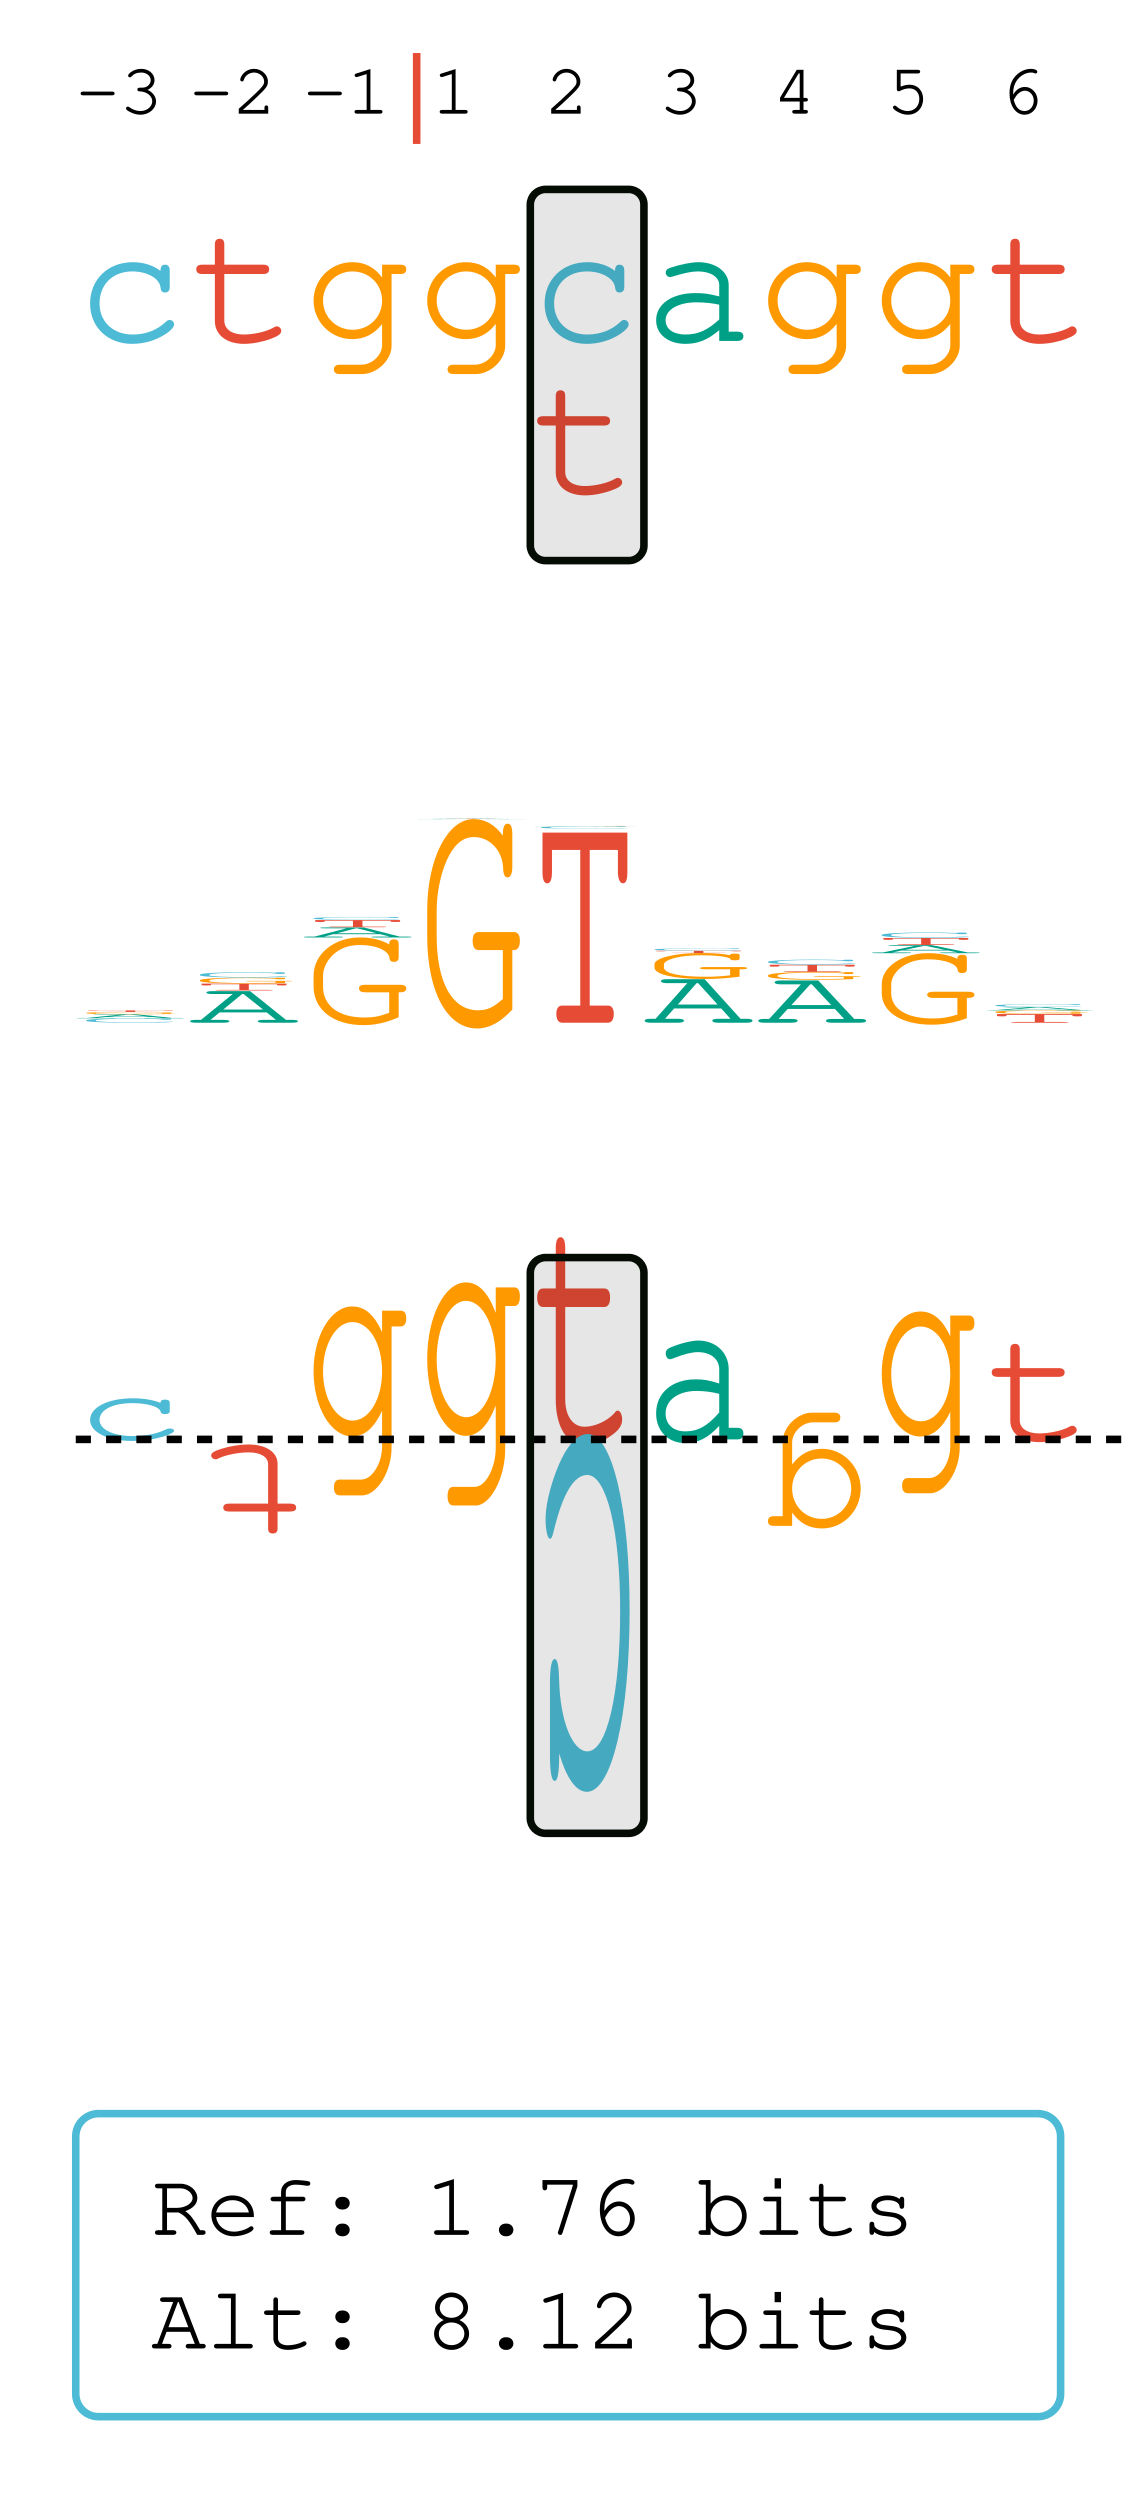
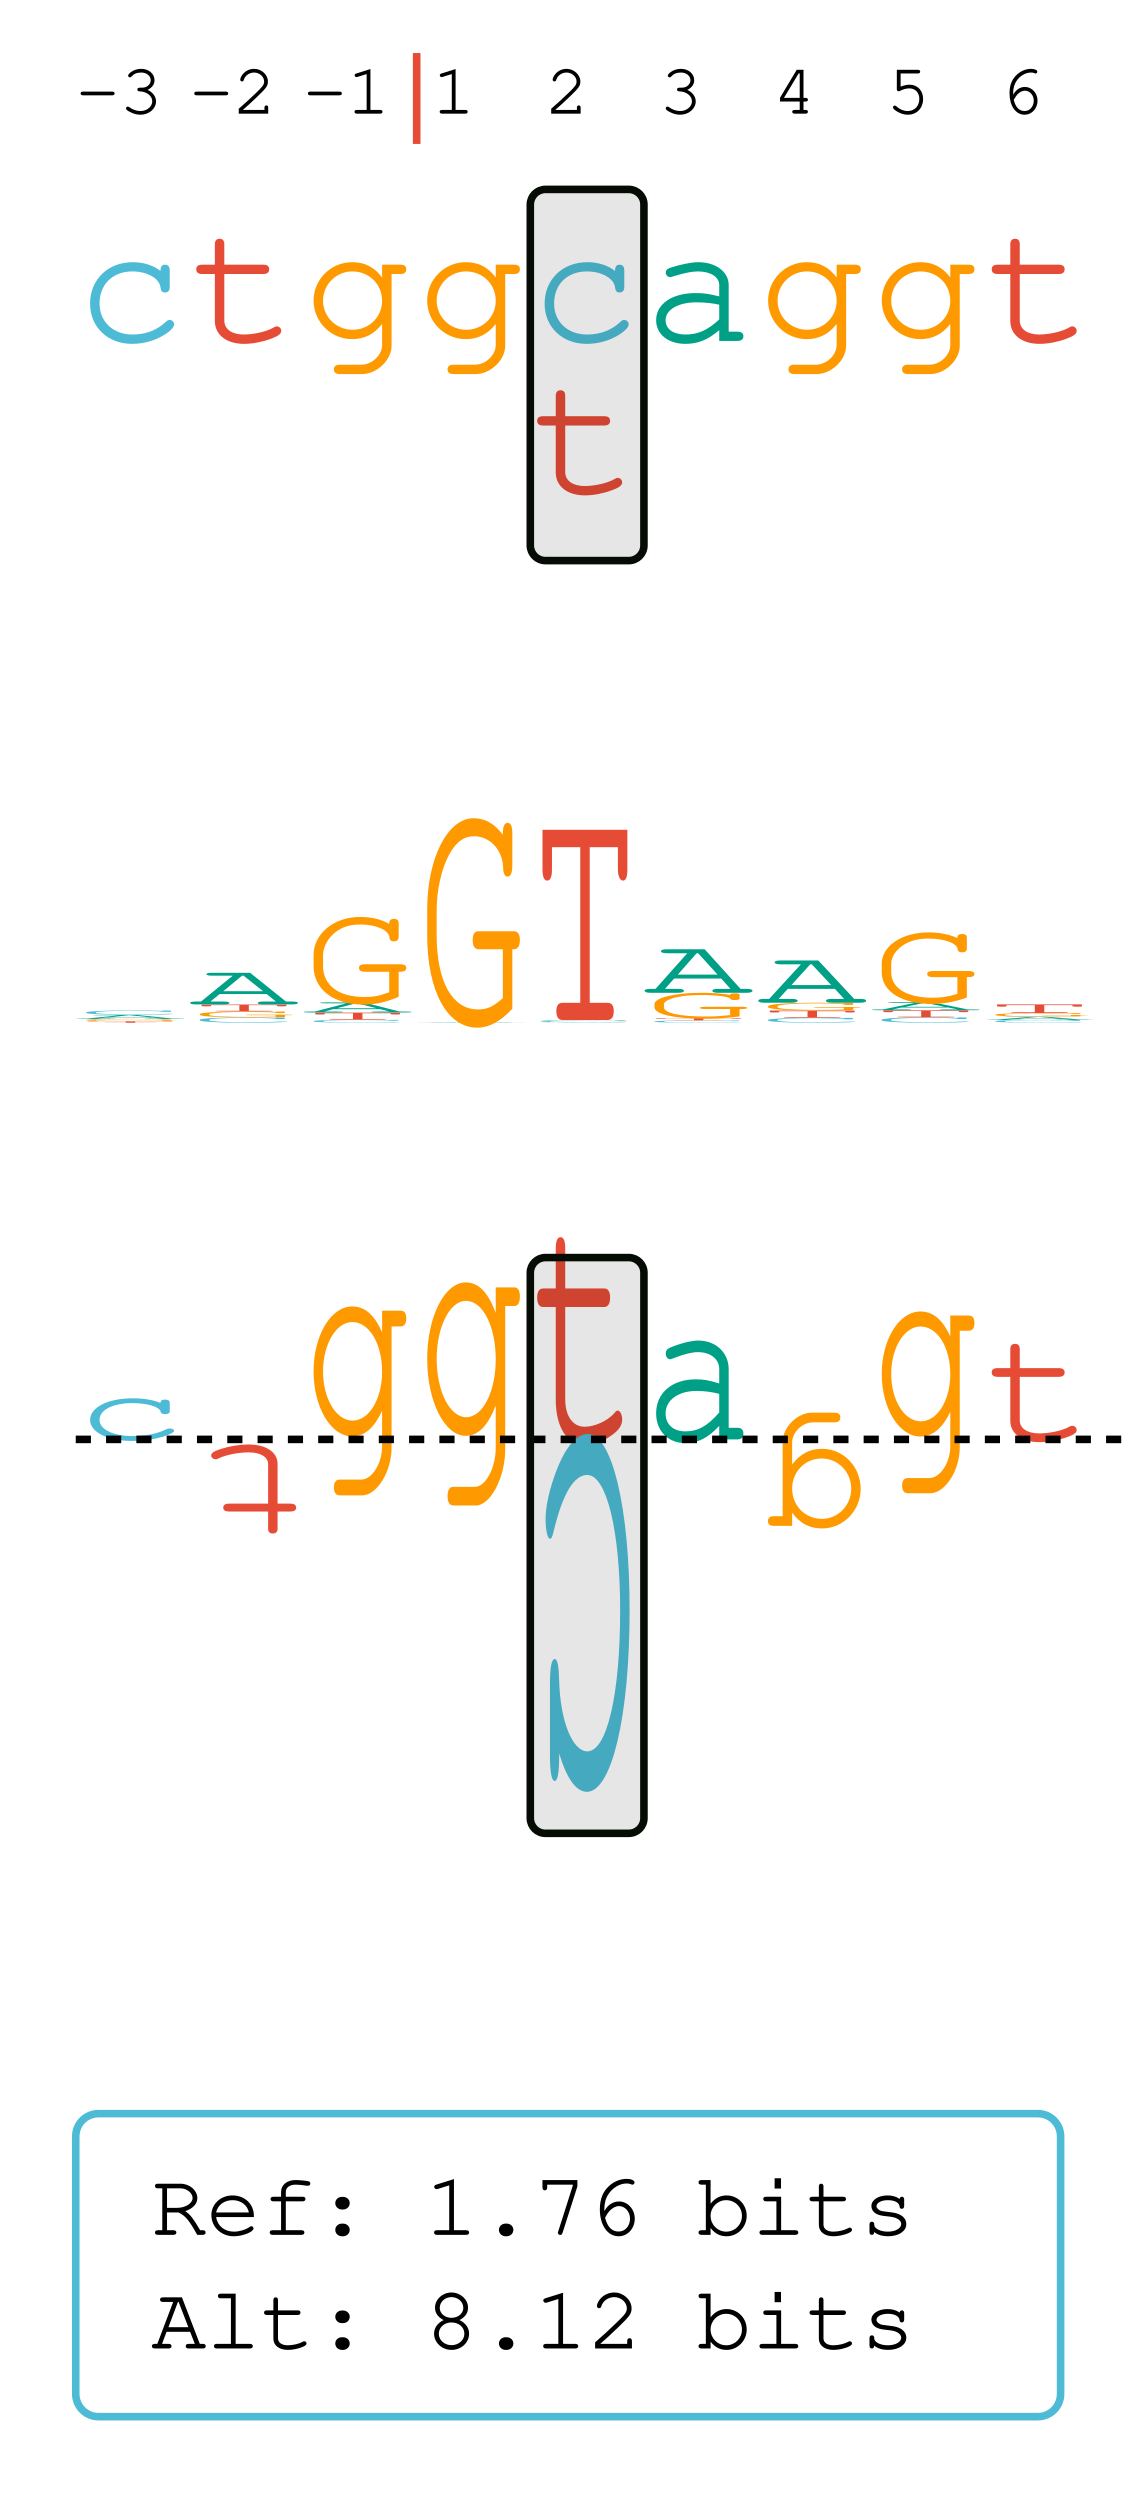
<svg xmlns="http://www.w3.org/2000/svg" width="150" height="330">
  <style>
  text { font: 24px courier, monospace; }
  text.t20 { font: 20px courier, monospace; }
  text.t14 { font: 14px courier, monospace; }
  text.t12 { font: 12px courier, monospace; }
  </style>
  <g>
    <g transform="translate(10,15) scale(0.4,0.4) ">
      <text x="0" y="0" fill="black">-3</text>
    </g>
    <g transform="translate(25,15) scale(0.4,0.4) ">
      <text x="0" y="0" fill="black">-2</text>
    </g>
    <g transform="translate(40,15) scale(0.4,0.4) ">
      <text x="0" y="0" fill="black">-1</text>
    </g>
    <g transform="translate(57,15) scale(0.4,0.4) ">
      <text x="0" y="0" fill="black">1</text>
    </g>
    <g transform="translate(72,15) scale(0.4,0.4) ">
      <text x="0" y="0" fill="black">2</text>
    </g>
    <g transform="translate(87,15) scale(0.4,0.4) ">
      <text x="0" y="0" fill="black">3</text>
    </g>
    <g transform="translate(102,15) scale(0.4,0.4) ">
      <text x="0" y="0" fill="black">4</text>
    </g>
    <g transform="translate(117,15) scale(0.4,0.4) ">
      <text x="0" y="0" fill="black">5</text>
    </g>
    <g transform="translate(132,15) scale(0.4,0.4) ">
      <text x="0" y="0" fill="black">6</text>
    </g>
    <line x1="55" y1="7" x2="55" y2="19" stroke="#e64b35" />
    <text x="10" y="45" fill="#4dbbd5">c</text>
    <text x="25" y="45" fill="#e64b35">t</text>
    <text x="40" y="45" fill="#ff9900">g</text>
    <text x="55" y="45" fill="#ff9900">g</text>
    <text x="70" y="45" fill="#4dbbd5">c</text>
    <text x="85" y="45" fill="#00A087">a</text>
    <text x="100" y="45" fill="#ff9900">g</text>
    <text x="115" y="45" fill="#ff9900">g</text>
    <text x="130" y="45" fill="#e64b35">t</text>
    <text x="70" y="65" fill="#e64b35">t</text>
    <rect x="70" y="25" width="15" height="49" rx="2" fill-opacity="0.1" style="stroke-width:1; stroke:rgb(4, 12, 4);" />
-     <g transform="translate(10,135) scale(1,0.042389)">
+     <g transform="translate(10,135) scale(1,0.014523)">
+       <text x="0" y="0" fill="#e64b35">T</text>
+     </g>
+     <g transform="translate(10,134.7997) scale(1,0.021962)">
+       <text x="0" y="0" fill="#ff9900">G</text>
+     </g>
+     <g transform="translate(10,134.4968) scale(1,0.039201)">
+       <text x="0" y="0" fill="#00A087">A</text>
+     </g>
+     <g transform="translate(10,133.956) scale(1,0.042389)">
      <text x="0" y="0" fill="#4dbbd5">C</text>
    </g>
-     <g transform="translate(10,134.4153) scale(1,0.039201)">
+     <g transform="translate(25,135) scale(1,0.05173)">
+       <text x="0" y="0" fill="#4dbbd5">C</text>
+     </g>
+     <g transform="translate(25,134.2865) scale(1,0.056565)">
+       <text x="0" y="0" fill="#ff9900">G</text>
+     </g>
+     <g transform="translate(25,133.5063) scale(1,0.067201)">
+       <text x="0" y="0" fill="#e64b35">T</text>
+     </g>
+     <g transform="translate(25,132.5794) scale(1,0.308449)">
      <text x="0" y="0" fill="#00A087">A</text>
    </g>
-     <g transform="translate(10,133.8746) scale(1,0.021962)">
+     <g transform="translate(40,135) scale(1,0.02834)">
+       <text x="0" y="0" fill="#4dbbd5">C</text>
+     </g>
+     <g transform="translate(40,134.6091) scale(1,0.069838)">
+       <text x="0" y="0" fill="#e64b35">T</text>
+     </g>
+     <g transform="translate(40,133.6458) scale(1,0.098177)">
+       <text x="0" y="0" fill="#00A087">A</text>
+     </g>
+     <g transform="translate(40,132.2917) scale(1,0.815783)">
      <text x="0" y="0" fill="#ff9900">G</text>
    </g>
-     <g transform="translate(10,133.5717) scale(1,0.014523)">
+     <g transform="translate(55,135) scale(1,0.001956)">
+       <text x="0" y="0" fill="#4dbbd5">C</text>
+     </g>
+     <g transform="translate(55,134.973) scale(1,0.001956)">
      <text x="0" y="0" fill="#e64b35">T</text>
    </g>
-     <g transform="translate(25,135) scale(1,0.308449)">
+     <g transform="translate(55,134.946) scale(1,0.003913)">
      <text x="0" y="0" fill="#00A087">A</text>
    </g>
-     <g transform="translate(25,130.7455) scale(1,0.067201)">
+     <g transform="translate(55,134.8921) scale(1,1.948552)">
+       <text x="0" y="0" fill="#ff9900">G</text>
+     </g>
+     <g transform="translate(70,135) scale(1,0.001883)">
+       <text x="0" y="0" fill="#00A087">A</text>
+     </g>
+     <g transform="translate(70,134.974) scale(1,0.001883)">
+       <text x="0" y="0" fill="#ff9900">G</text>
+     </g>
+     <g transform="translate(70,134.948) scale(1,0.022601)">
+       <text x="0" y="0" fill="#4dbbd5">C</text>
+     </g>
+     <g transform="translate(70,134.6363) scale(1,1.857075)">
      <text x="0" y="0" fill="#e64b35">T</text>
    </g>
-     <g transform="translate(25,129.8186) scale(1,0.056565)">
+     <g transform="translate(85,135) scale(1,0.022084)">
+       <text x="0" y="0" fill="#4dbbd5">C</text>
+     </g>
+     <g transform="translate(85,134.6954) scale(1,0.022797)">
+       <text x="0" y="0" fill="#e64b35">T</text>
+     </g>
+     <g transform="translate(85,134.381) scale(1,0.241501)">
      <text x="0" y="0" fill="#ff9900">G</text>
    </g>
-     <g transform="translate(25,129.0384) scale(1,0.05173)">
+     <g transform="translate(85,131.0499) scale(1,0.425298)">
+       <text x="0" y="0" fill="#00A087">A</text>
+     </g>
+     <g transform="translate(100,135) scale(1,0.047735)">
      <text x="0" y="0" fill="#4dbbd5">C</text>
    </g>
-     <g transform="translate(40,135) scale(1,0.815783)">
+     <g transform="translate(100,134.3416) scale(1,0.070092)">
+       <text x="0" y="0" fill="#e64b35">T</text>
+     </g>
+     <g transform="translate(100,133.3748) scale(1,0.073717)">
      <text x="0" y="0" fill="#ff9900">G</text>
    </g>
-     <g transform="translate(40,123.7478) scale(1,0.098177)">
+     <g transform="translate(100,132.358) scale(1,0.412697)">
      <text x="0" y="0" fill="#00A087">A</text>
    </g>
-     <g transform="translate(40,122.3936) scale(1,0.069838)">
+     <g transform="translate(115,135) scale(1,0.051793)">
+       <text x="0" y="0" fill="#4dbbd5">C</text>
+     </g>
+     <g transform="translate(115,134.2856) scale(1,0.068194)">
      <text x="0" y="0" fill="#e64b35">T</text>
    </g>
-     <g transform="translate(40,121.4304) scale(1,0.02834)">
+     <g transform="translate(115,133.345) scale(1,0.078552)">
+       <text x="0" y="0" fill="#00A087">A</text>
+     </g>
+     <g transform="translate(115,132.2615) scale(1,0.665538)">
+       <text x="0" y="0" fill="#ff9900">G</text>
+     </g>
+     <g transform="translate(130,135) scale(1,0.026966)">
      <text x="0" y="0" fill="#4dbbd5">C</text>
    </g>
-     <g transform="translate(55,135) scale(1,1.948552)">
+     <g transform="translate(130,134.6281) scale(1,0.031756)">
+       <text x="0" y="0" fill="#00A087">A</text>
+     </g>
+     <g transform="translate(130,134.19) scale(1,0.033885)">
      <text x="0" y="0" fill="#ff9900">G</text>
    </g>
-     <g transform="translate(55,108.1234) scale(1,0.003913)">
-       <text x="0" y="0" fill="#00A087">A</text>
-     </g>
-     <g transform="translate(55,108.0695) scale(1,0.001956)">
-       <text x="0" y="0" fill="#4dbbd5">C</text>
-     </g>
-     <g transform="translate(55,108.0425) scale(1,0.001956)">
+     <g transform="translate(130,133.7227) scale(1,0.084801)">
      <text x="0" y="0" fill="#e64b35">T</text>
-     </g>
-     <g transform="translate(70,135) scale(1,1.857075)">
-       <text x="0" y="0" fill="#e64b35">T</text>
-     </g>
-     <g transform="translate(70,109.3852) scale(1,0.022601)">
-       <text x="0" y="0" fill="#4dbbd5">C</text>
-     </g>
-     <g transform="translate(70,109.0734) scale(1,0.001883)">
-       <text x="0" y="0" fill="#00A087">A</text>
-     </g>
-     <g transform="translate(70,109.0475) scale(1,0.001883)">
-       <text x="0" y="0" fill="#ff9900">G</text>
-     </g>
-     <g transform="translate(85,135) scale(1,0.425298)">
-       <text x="0" y="0" fill="#00A087">A</text>
-     </g>
-     <g transform="translate(85,129.1338) scale(1,0.241501)">
-       <text x="0" y="0" fill="#ff9900">G</text>
-     </g>
-     <g transform="translate(85,125.8028) scale(1,0.022797)">
-       <text x="0" y="0" fill="#e64b35">T</text>
-     </g>
-     <g transform="translate(85,125.4883) scale(1,0.022084)">
-       <text x="0" y="0" fill="#4dbbd5">C</text>
-     </g>
-     <g transform="translate(100,135) scale(1,0.412697)">
-       <text x="0" y="0" fill="#00A087">A</text>
-     </g>
-     <g transform="translate(100,129.3076) scale(1,0.073717)">
-       <text x="0" y="0" fill="#ff9900">G</text>
-     </g>
-     <g transform="translate(100,128.2908) scale(1,0.070092)">
-       <text x="0" y="0" fill="#e64b35">T</text>
-     </g>
-     <g transform="translate(100,127.324) scale(1,0.047735)">
-       <text x="0" y="0" fill="#4dbbd5">C</text>
-     </g>
-     <g transform="translate(115,135) scale(1,0.665538)">
-       <text x="0" y="0" fill="#ff9900">G</text>
-     </g>
-     <g transform="translate(115,125.8202) scale(1,0.078552)">
-       <text x="0" y="0" fill="#00A087">A</text>
-     </g>
-     <g transform="translate(115,124.7367) scale(1,0.068194)">
-       <text x="0" y="0" fill="#e64b35">T</text>
-     </g>
-     <g transform="translate(115,123.7961) scale(1,0.051793)">
-       <text x="0" y="0" fill="#4dbbd5">C</text>
-     </g>
-     <g transform="translate(130,135) scale(1,0.084801)">
-       <text x="0" y="0" fill="#e64b35">T</text>
-     </g>
-     <g transform="translate(130,133.8303) scale(1,0.033885)">
-       <text x="0" y="0" fill="#ff9900">G</text>
-     </g>
-     <g transform="translate(130,133.363) scale(1,0.031756)">
-       <text x="0" y="0" fill="#00A087">A</text>
-     </g>
-     <g transform="translate(130,132.9249) scale(1,0.026966)">
-       <text x="0" y="0" fill="#4dbbd5">C</text>
    </g>
    <g transform="translate(70,190) scale(1,1.97966)">
      <text x="0" y="0" fill="#e64b35">t</text>
    </g>
    <g transform="translate(10,190) scale(1,0.522056)">
      <text x="0" y="0" fill="#4dbbd5">c</text>
    </g>
    <g transform="translate(40,191)  scale(1,0.846843)  rotate(180)">
      <text x="0" y="0" fill="#e64b35">t</text>
    </g>
    <g transform="translate(40,190) scale(1,1.688852)">
      <text x="0" y="0" fill="#ff9900">g</text>
    </g>
    <g transform="translate(55,190) scale(1,1.994218)">
      <text x="0" y="0" fill="#ff9900">g</text>
    </g>
    <g transform="translate(85,191)  scale(1,4.380822)  rotate(180)">
      <text x="0" y="0" fill="#4dbbd5">c</text>
    </g>
    <g transform="translate(85,190) scale(1,1.255803)">
      <text x="0" y="0" fill="#00A087">a</text>
    </g>
    <g transform="translate(115,191)  scale(1,1.035047)  rotate(180)">
      <text x="0" y="0" fill="#ff9900">g</text>
    </g>
    <g transform="translate(115,190) scale(1,1.624803)">
      <text x="0" y="0" fill="#ff9900">g</text>
    </g>
    <g transform="translate(130,190) scale(1,0.935083)">
      <text x="0" y="0" fill="#e64b35">t</text>
    </g>
    <g fill="none" stroke="black" stroke-width="1">
      <path stroke-dasharray="2,2" d="M10 190 L150 190" />
    </g>
    <rect x="70" y="166" width="15" height="76" rx="2" fill-opacity="0.1" style="stroke-width:1; stroke:rgb(4, 12, 4);" />
    <rect x="10" y="279" rx="3" ry="3" width="130" height="40" style="stroke: #4dbbd5; fill: none;fill-opacity: 0.1" />
    <text x="20" y="295" class="t12">Ref: 1.76 bits</text>
    <text x="20" y="310" class="t12">Alt: 8.12 bits</text>
  </g>
</svg>
